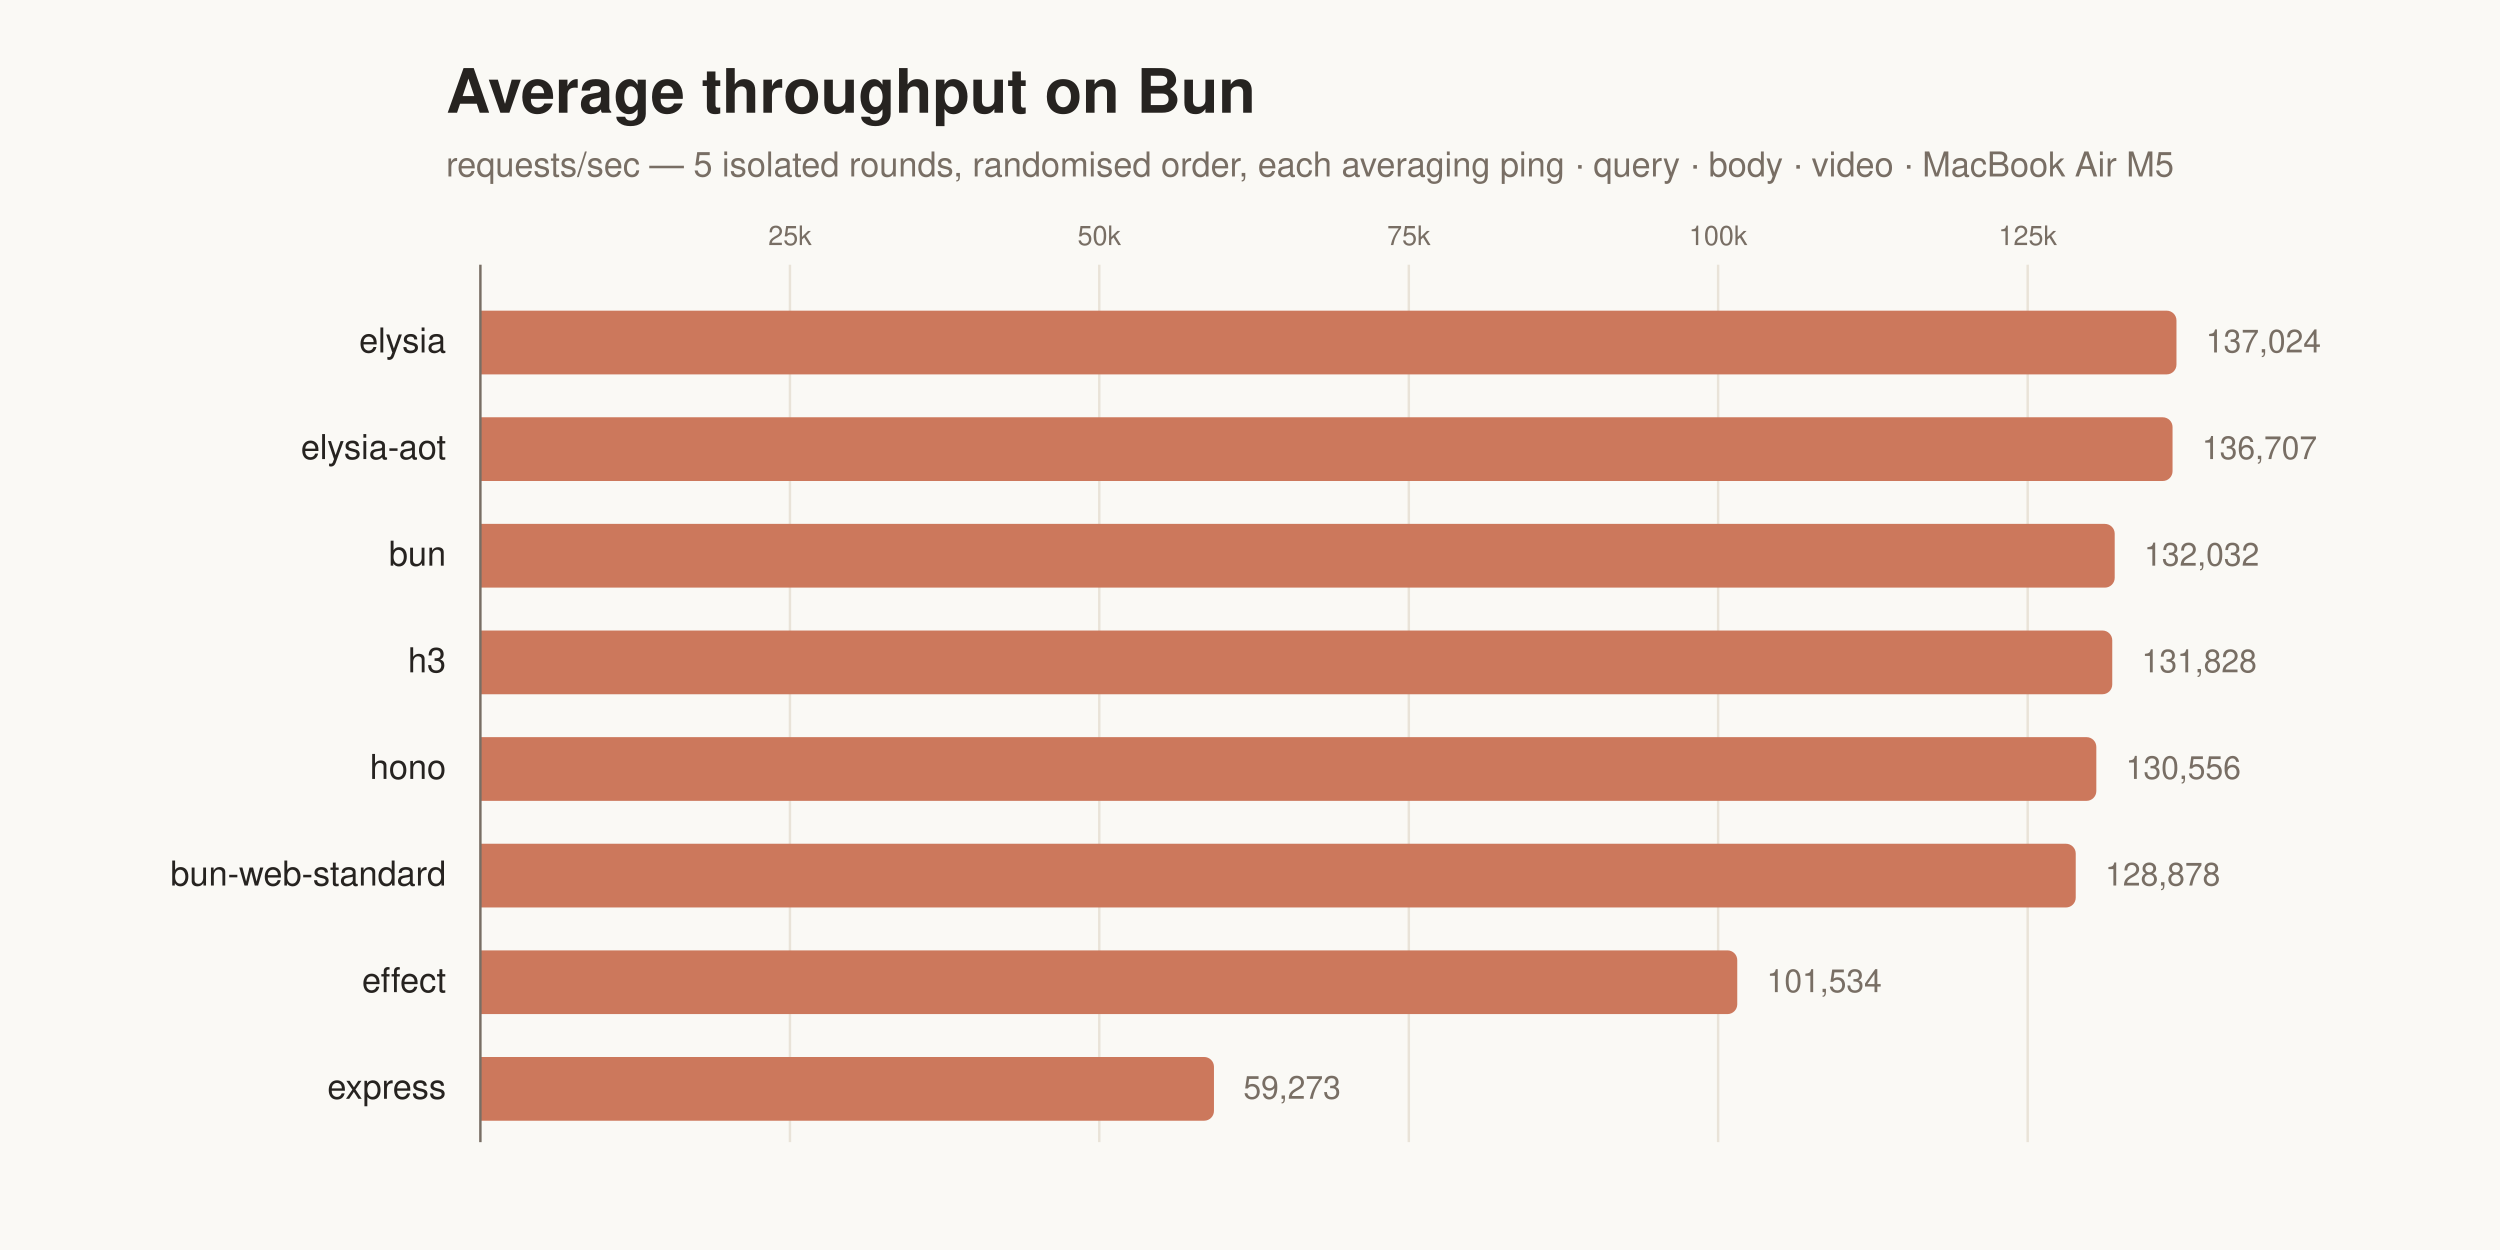
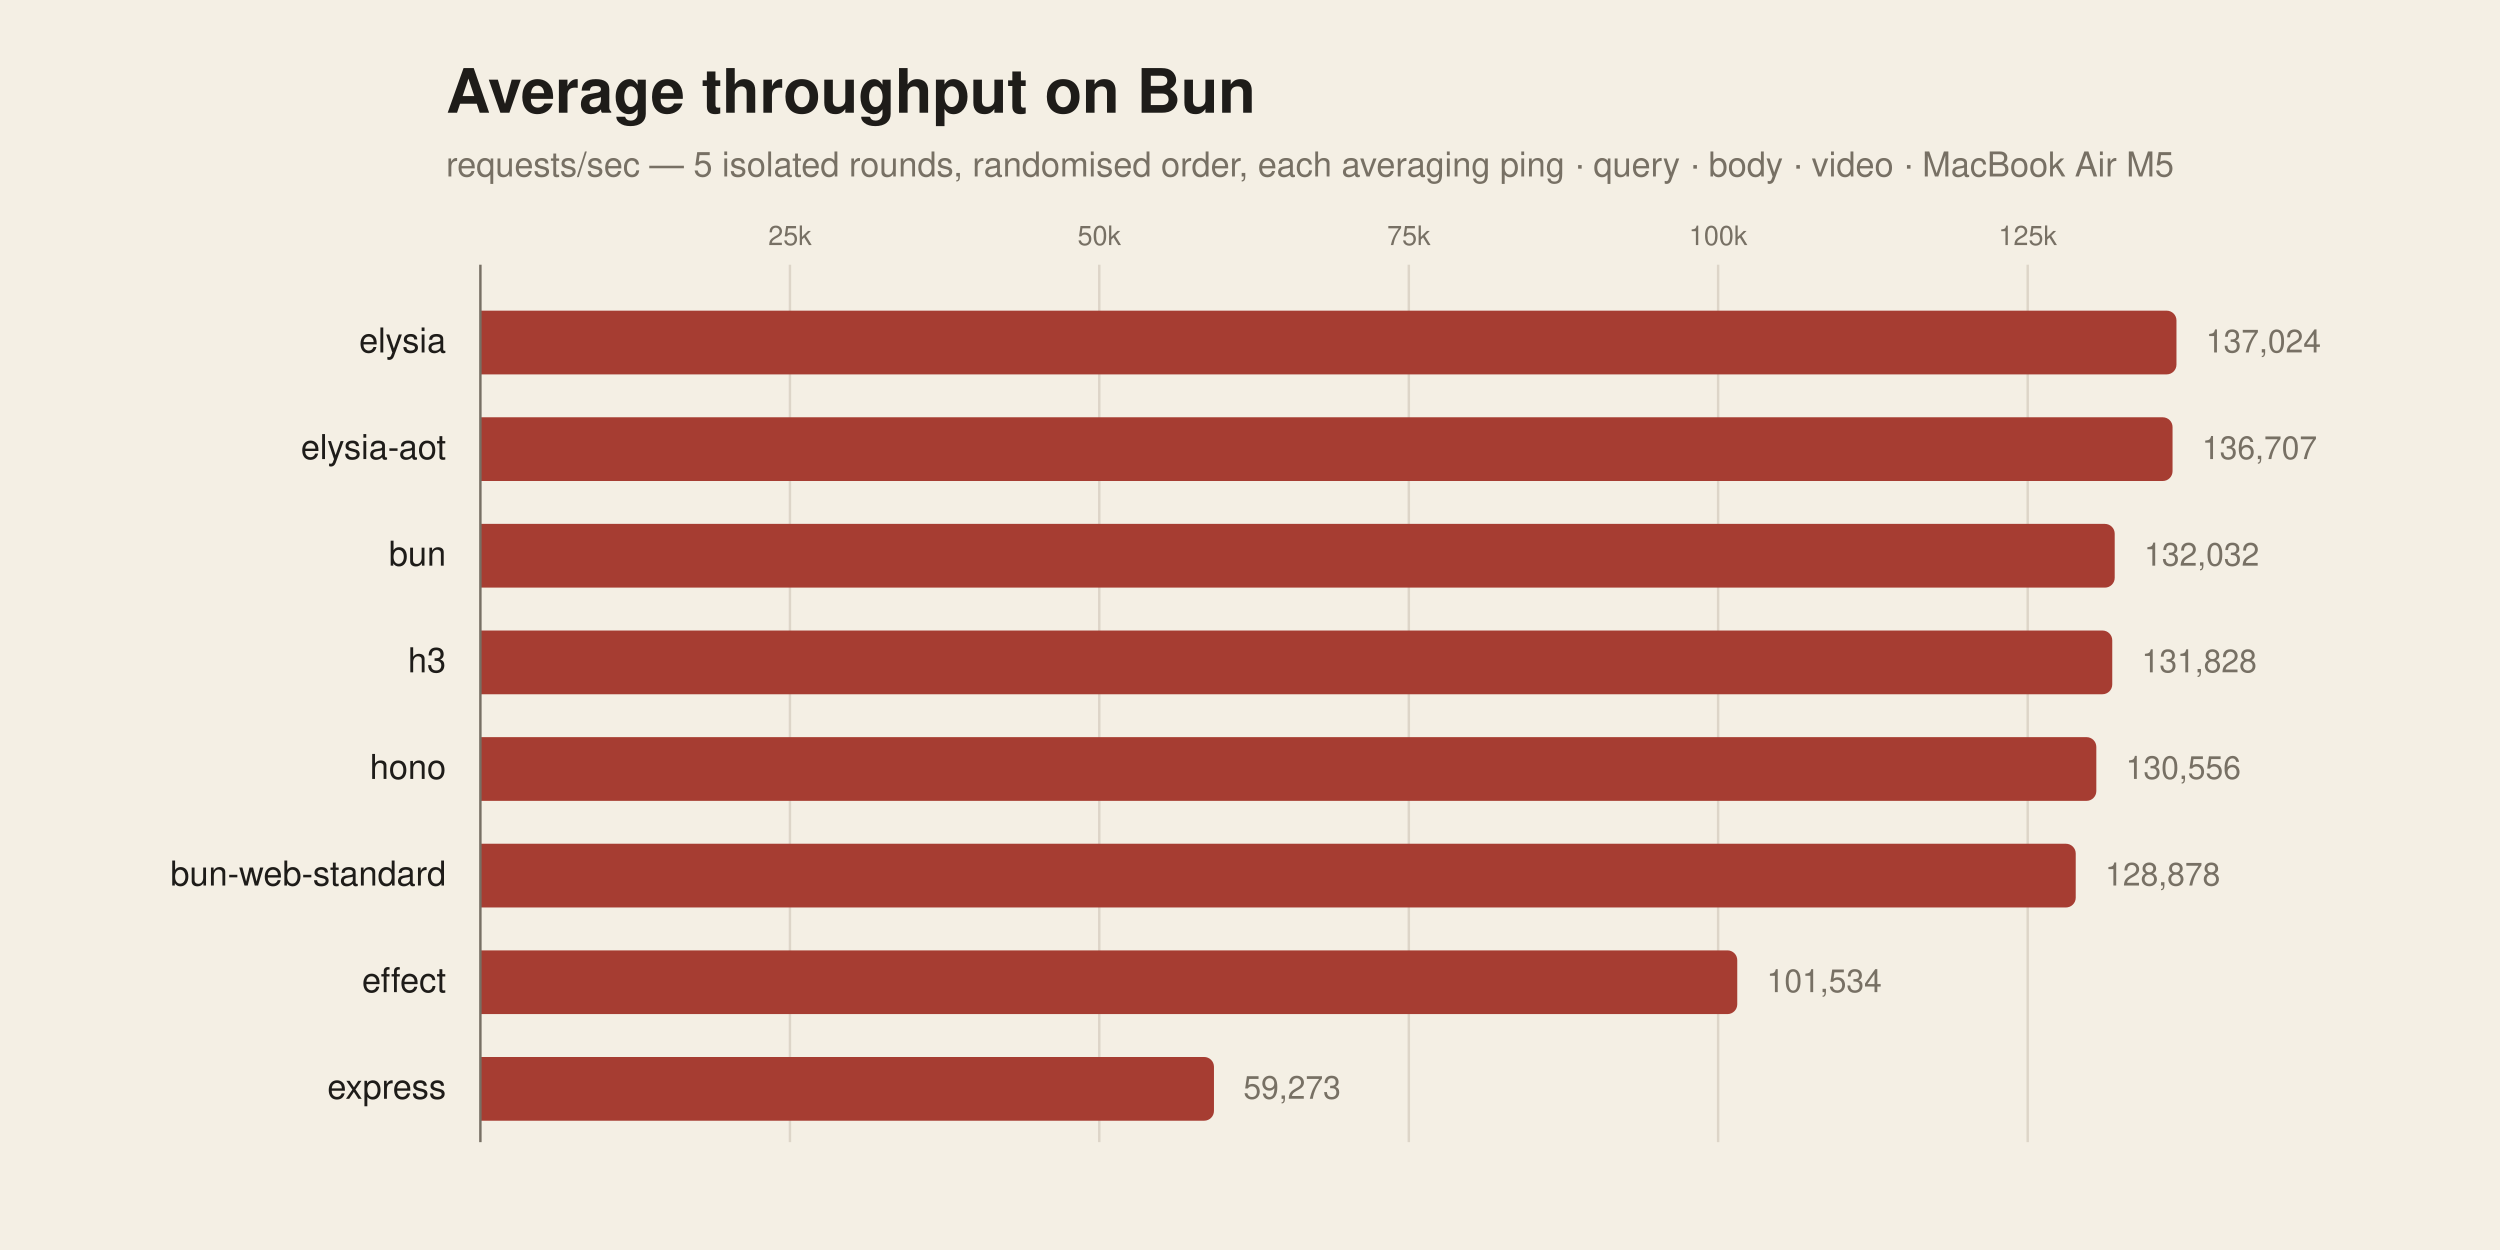
<svg xmlns="http://www.w3.org/2000/svg" viewBox="0 0 1020 510" width="1020" height="510" role="img" aria-label="Average throughput by framework on Bun, MacBook Air M5">
-   <rect width="1020" height="510" fill="#faf9f5" />
-   <text x="182" y="46" fill="#262320" font-size="25" font-weight="700" text-anchor="start" font-family="Helvetica, Arial, sans-serif">Average throughput on Bun</text>
-   <text x="182" y="72" fill="#786e64" font-size="14" text-anchor="start" font-family="Helvetica, Arial, sans-serif">requests/sec — 5 isolated rounds, randomised order, each averaging ping · query · body · video · MacBook Air M5</text>
-   <line x1="322.3" y1="108" x2="322.3" y2="466" stroke="#e9e3d8" stroke-width="1" />
-   <text x="322.3" y="100" fill="#786e64" font-size="11" text-anchor="middle" font-family="Helvetica, Arial, sans-serif">25k</text>
-   <line x1="448.5" y1="108" x2="448.5" y2="466" stroke="#e9e3d8" stroke-width="1" />
-   <text x="448.5" y="100" fill="#786e64" font-size="11" text-anchor="middle" font-family="Helvetica, Arial, sans-serif">50k</text>
-   <line x1="574.8" y1="108" x2="574.8" y2="466" stroke="#e9e3d8" stroke-width="1" />
-   <text x="574.8" y="100" fill="#786e64" font-size="11" text-anchor="middle" font-family="Helvetica, Arial, sans-serif">75k</text>
-   <line x1="701.0" y1="108" x2="701.0" y2="466" stroke="#e9e3d8" stroke-width="1" />
-   <text x="701.0" y="100" fill="#786e64" font-size="11" text-anchor="middle" font-family="Helvetica, Arial, sans-serif">100k</text>
-   <line x1="827.3" y1="108" x2="827.3" y2="466" stroke="#e9e3d8" stroke-width="1" />
-   <text x="827.3" y="100" fill="#786e64" font-size="11" text-anchor="middle" font-family="Helvetica, Arial, sans-serif">125k</text>
-   <path d="M196 126.75 H884.0 a4 4 0 0 1 4 4 v18 a4 4 0 0 1 -4 4 H196 Z" fill="#cc785c" />
-   <text x="182" y="143.8" fill="#262320" font-size="14" text-anchor="end" font-family="Helvetica, Arial, sans-serif">elysia</text>
-   <text x="900.0" y="143.8" fill="#786e64" font-size="13" font-family="Helvetica, Arial, sans-serif">137,024</text>
-   <path d="M196 170.25 H882.4 a4 4 0 0 1 4 4 v18 a4 4 0 0 1 -4 4 H196 Z" fill="#cc785c" />
-   <text x="182" y="187.3" fill="#262320" font-size="14" text-anchor="end" font-family="Helvetica, Arial, sans-serif">elysia-aot</text>
-   <text x="898.4" y="187.3" fill="#786e64" font-size="13" font-family="Helvetica, Arial, sans-serif">136,707</text>
-   <path d="M196 213.75 H858.8 a4 4 0 0 1 4 4 v18 a4 4 0 0 1 -4 4 H196 Z" fill="#cc785c" />
-   <text x="182" y="230.8" fill="#262320" font-size="14" text-anchor="end" font-family="Helvetica, Arial, sans-serif">bun</text>
-   <text x="874.8" y="230.8" fill="#786e64" font-size="13" font-family="Helvetica, Arial, sans-serif">132,032</text>
-   <path d="M196 257.25 H857.8 a4 4 0 0 1 4 4 v18 a4 4 0 0 1 -4 4 H196 Z" fill="#cc785c" />
-   <text x="182" y="274.3" fill="#262320" font-size="14" text-anchor="end" font-family="Helvetica, Arial, sans-serif">h3</text>
-   <text x="873.8" y="274.3" fill="#786e64" font-size="13" font-family="Helvetica, Arial, sans-serif">131,828</text>
-   <path d="M196 300.75 H851.3 a4 4 0 0 1 4 4 v18 a4 4 0 0 1 -4 4 H196 Z" fill="#cc785c" />
-   <text x="182" y="317.8" fill="#262320" font-size="14" text-anchor="end" font-family="Helvetica, Arial, sans-serif">hono</text>
-   <text x="867.3" y="317.8" fill="#786e64" font-size="13" font-family="Helvetica, Arial, sans-serif">130,556</text>
-   <path d="M196 344.25 H842.9 a4 4 0 0 1 4 4 v18 a4 4 0 0 1 -4 4 H196 Z" fill="#cc785c" />
-   <text x="182" y="361.3" fill="#262320" font-size="14" text-anchor="end" font-family="Helvetica, Arial, sans-serif">bun-web-standard</text>
-   <text x="858.9" y="361.3" fill="#786e64" font-size="13" font-family="Helvetica, Arial, sans-serif">128,878</text>
-   <path d="M196 387.75 H704.8 a4 4 0 0 1 4 4 v18 a4 4 0 0 1 -4 4 H196 Z" fill="#cc785c" />
-   <text x="182" y="404.8" fill="#262320" font-size="14" text-anchor="end" font-family="Helvetica, Arial, sans-serif">effect</text>
-   <text x="720.8" y="404.8" fill="#786e64" font-size="13" font-family="Helvetica, Arial, sans-serif">101,534</text>
-   <path d="M196 431.25 H491.3 a4 4 0 0 1 4 4 v18 a4 4 0 0 1 -4 4 H196 Z" fill="#cc785c" />
-   <text x="182" y="448.3" fill="#262320" font-size="14" text-anchor="end" font-family="Helvetica, Arial, sans-serif">express</text>
-   <text x="507.3" y="448.3" fill="#786e64" font-size="13" font-family="Helvetica, Arial, sans-serif">59,273</text>
-   <line x1="196" y1="108" x2="196" y2="466" stroke="#786e64" stroke-width="1" />
+   <rect width="1020" height="510" fill="#f4efe4" />
+   <text x="182" y="46" fill="#1e1c19" font-size="25" font-weight="700" text-anchor="start" font-family="Helvetica, Arial, sans-serif">Average throughput on Bun</text>
+   <text x="182" y="72" fill="#777064" font-size="14" text-anchor="start" font-family="Helvetica, Arial, sans-serif">requests/sec — 5 isolated rounds, randomised order, each averaging ping · query · body · video · MacBook Air M5</text>
+   <line x1="322.3" y1="108" x2="322.3" y2="466" stroke="#ddd5c8" stroke-width="1" />
+   <text x="322.3" y="100" fill="#777064" font-size="11" text-anchor="middle" font-family="Helvetica, Arial, sans-serif">25k</text>
+   <line x1="448.5" y1="108" x2="448.5" y2="466" stroke="#ddd5c8" stroke-width="1" />
+   <text x="448.5" y="100" fill="#777064" font-size="11" text-anchor="middle" font-family="Helvetica, Arial, sans-serif">50k</text>
+   <line x1="574.8" y1="108" x2="574.8" y2="466" stroke="#ddd5c8" stroke-width="1" />
+   <text x="574.8" y="100" fill="#777064" font-size="11" text-anchor="middle" font-family="Helvetica, Arial, sans-serif">75k</text>
+   <line x1="701.0" y1="108" x2="701.0" y2="466" stroke="#ddd5c8" stroke-width="1" />
+   <text x="701.0" y="100" fill="#777064" font-size="11" text-anchor="middle" font-family="Helvetica, Arial, sans-serif">100k</text>
+   <line x1="827.3" y1="108" x2="827.3" y2="466" stroke="#ddd5c8" stroke-width="1" />
+   <text x="827.3" y="100" fill="#777064" font-size="11" text-anchor="middle" font-family="Helvetica, Arial, sans-serif">125k</text>
+   <path d="M196 126.75 H884.0 a4 4 0 0 1 4 4 v18 a4 4 0 0 1 -4 4 H196 Z" fill="#a63d32" />
+   <text x="182" y="143.8" fill="#1e1c19" font-size="14" text-anchor="end" font-family="Helvetica, Arial, sans-serif">elysia</text>
+   <text x="900.0" y="143.8" fill="#777064" font-size="13" font-family="Helvetica, Arial, sans-serif">137,024</text>
+   <path d="M196 170.25 H882.4 a4 4 0 0 1 4 4 v18 a4 4 0 0 1 -4 4 H196 Z" fill="#a63d32" />
+   <text x="182" y="187.3" fill="#1e1c19" font-size="14" text-anchor="end" font-family="Helvetica, Arial, sans-serif">elysia-aot</text>
+   <text x="898.4" y="187.3" fill="#777064" font-size="13" font-family="Helvetica, Arial, sans-serif">136,707</text>
+   <path d="M196 213.75 H858.8 a4 4 0 0 1 4 4 v18 a4 4 0 0 1 -4 4 H196 Z" fill="#a63d32" />
+   <text x="182" y="230.8" fill="#1e1c19" font-size="14" text-anchor="end" font-family="Helvetica, Arial, sans-serif">bun</text>
+   <text x="874.8" y="230.8" fill="#777064" font-size="13" font-family="Helvetica, Arial, sans-serif">132,032</text>
+   <path d="M196 257.25 H857.8 a4 4 0 0 1 4 4 v18 a4 4 0 0 1 -4 4 H196 Z" fill="#a63d32" />
+   <text x="182" y="274.3" fill="#1e1c19" font-size="14" text-anchor="end" font-family="Helvetica, Arial, sans-serif">h3</text>
+   <text x="873.8" y="274.3" fill="#777064" font-size="13" font-family="Helvetica, Arial, sans-serif">131,828</text>
+   <path d="M196 300.75 H851.3 a4 4 0 0 1 4 4 v18 a4 4 0 0 1 -4 4 H196 Z" fill="#a63d32" />
+   <text x="182" y="317.8" fill="#1e1c19" font-size="14" text-anchor="end" font-family="Helvetica, Arial, sans-serif">hono</text>
+   <text x="867.3" y="317.8" fill="#777064" font-size="13" font-family="Helvetica, Arial, sans-serif">130,556</text>
+   <path d="M196 344.25 H842.9 a4 4 0 0 1 4 4 v18 a4 4 0 0 1 -4 4 H196 Z" fill="#a63d32" />
+   <text x="182" y="361.3" fill="#1e1c19" font-size="14" text-anchor="end" font-family="Helvetica, Arial, sans-serif">bun-web-standard</text>
+   <text x="858.9" y="361.3" fill="#777064" font-size="13" font-family="Helvetica, Arial, sans-serif">128,878</text>
+   <path d="M196 387.75 H704.8 a4 4 0 0 1 4 4 v18 a4 4 0 0 1 -4 4 H196 Z" fill="#a63d32" />
+   <text x="182" y="404.8" fill="#1e1c19" font-size="14" text-anchor="end" font-family="Helvetica, Arial, sans-serif">effect</text>
+   <text x="720.8" y="404.8" fill="#777064" font-size="13" font-family="Helvetica, Arial, sans-serif">101,534</text>
+   <path d="M196 431.25 H491.3 a4 4 0 0 1 4 4 v18 a4 4 0 0 1 -4 4 H196 Z" fill="#a63d32" />
+   <text x="182" y="448.3" fill="#1e1c19" font-size="14" text-anchor="end" font-family="Helvetica, Arial, sans-serif">express</text>
+   <text x="507.3" y="448.3" fill="#777064" font-size="13" font-family="Helvetica, Arial, sans-serif">59,273</text>
+   <line x1="196" y1="108" x2="196" y2="466" stroke="#777064" stroke-width="1" />
</svg>
